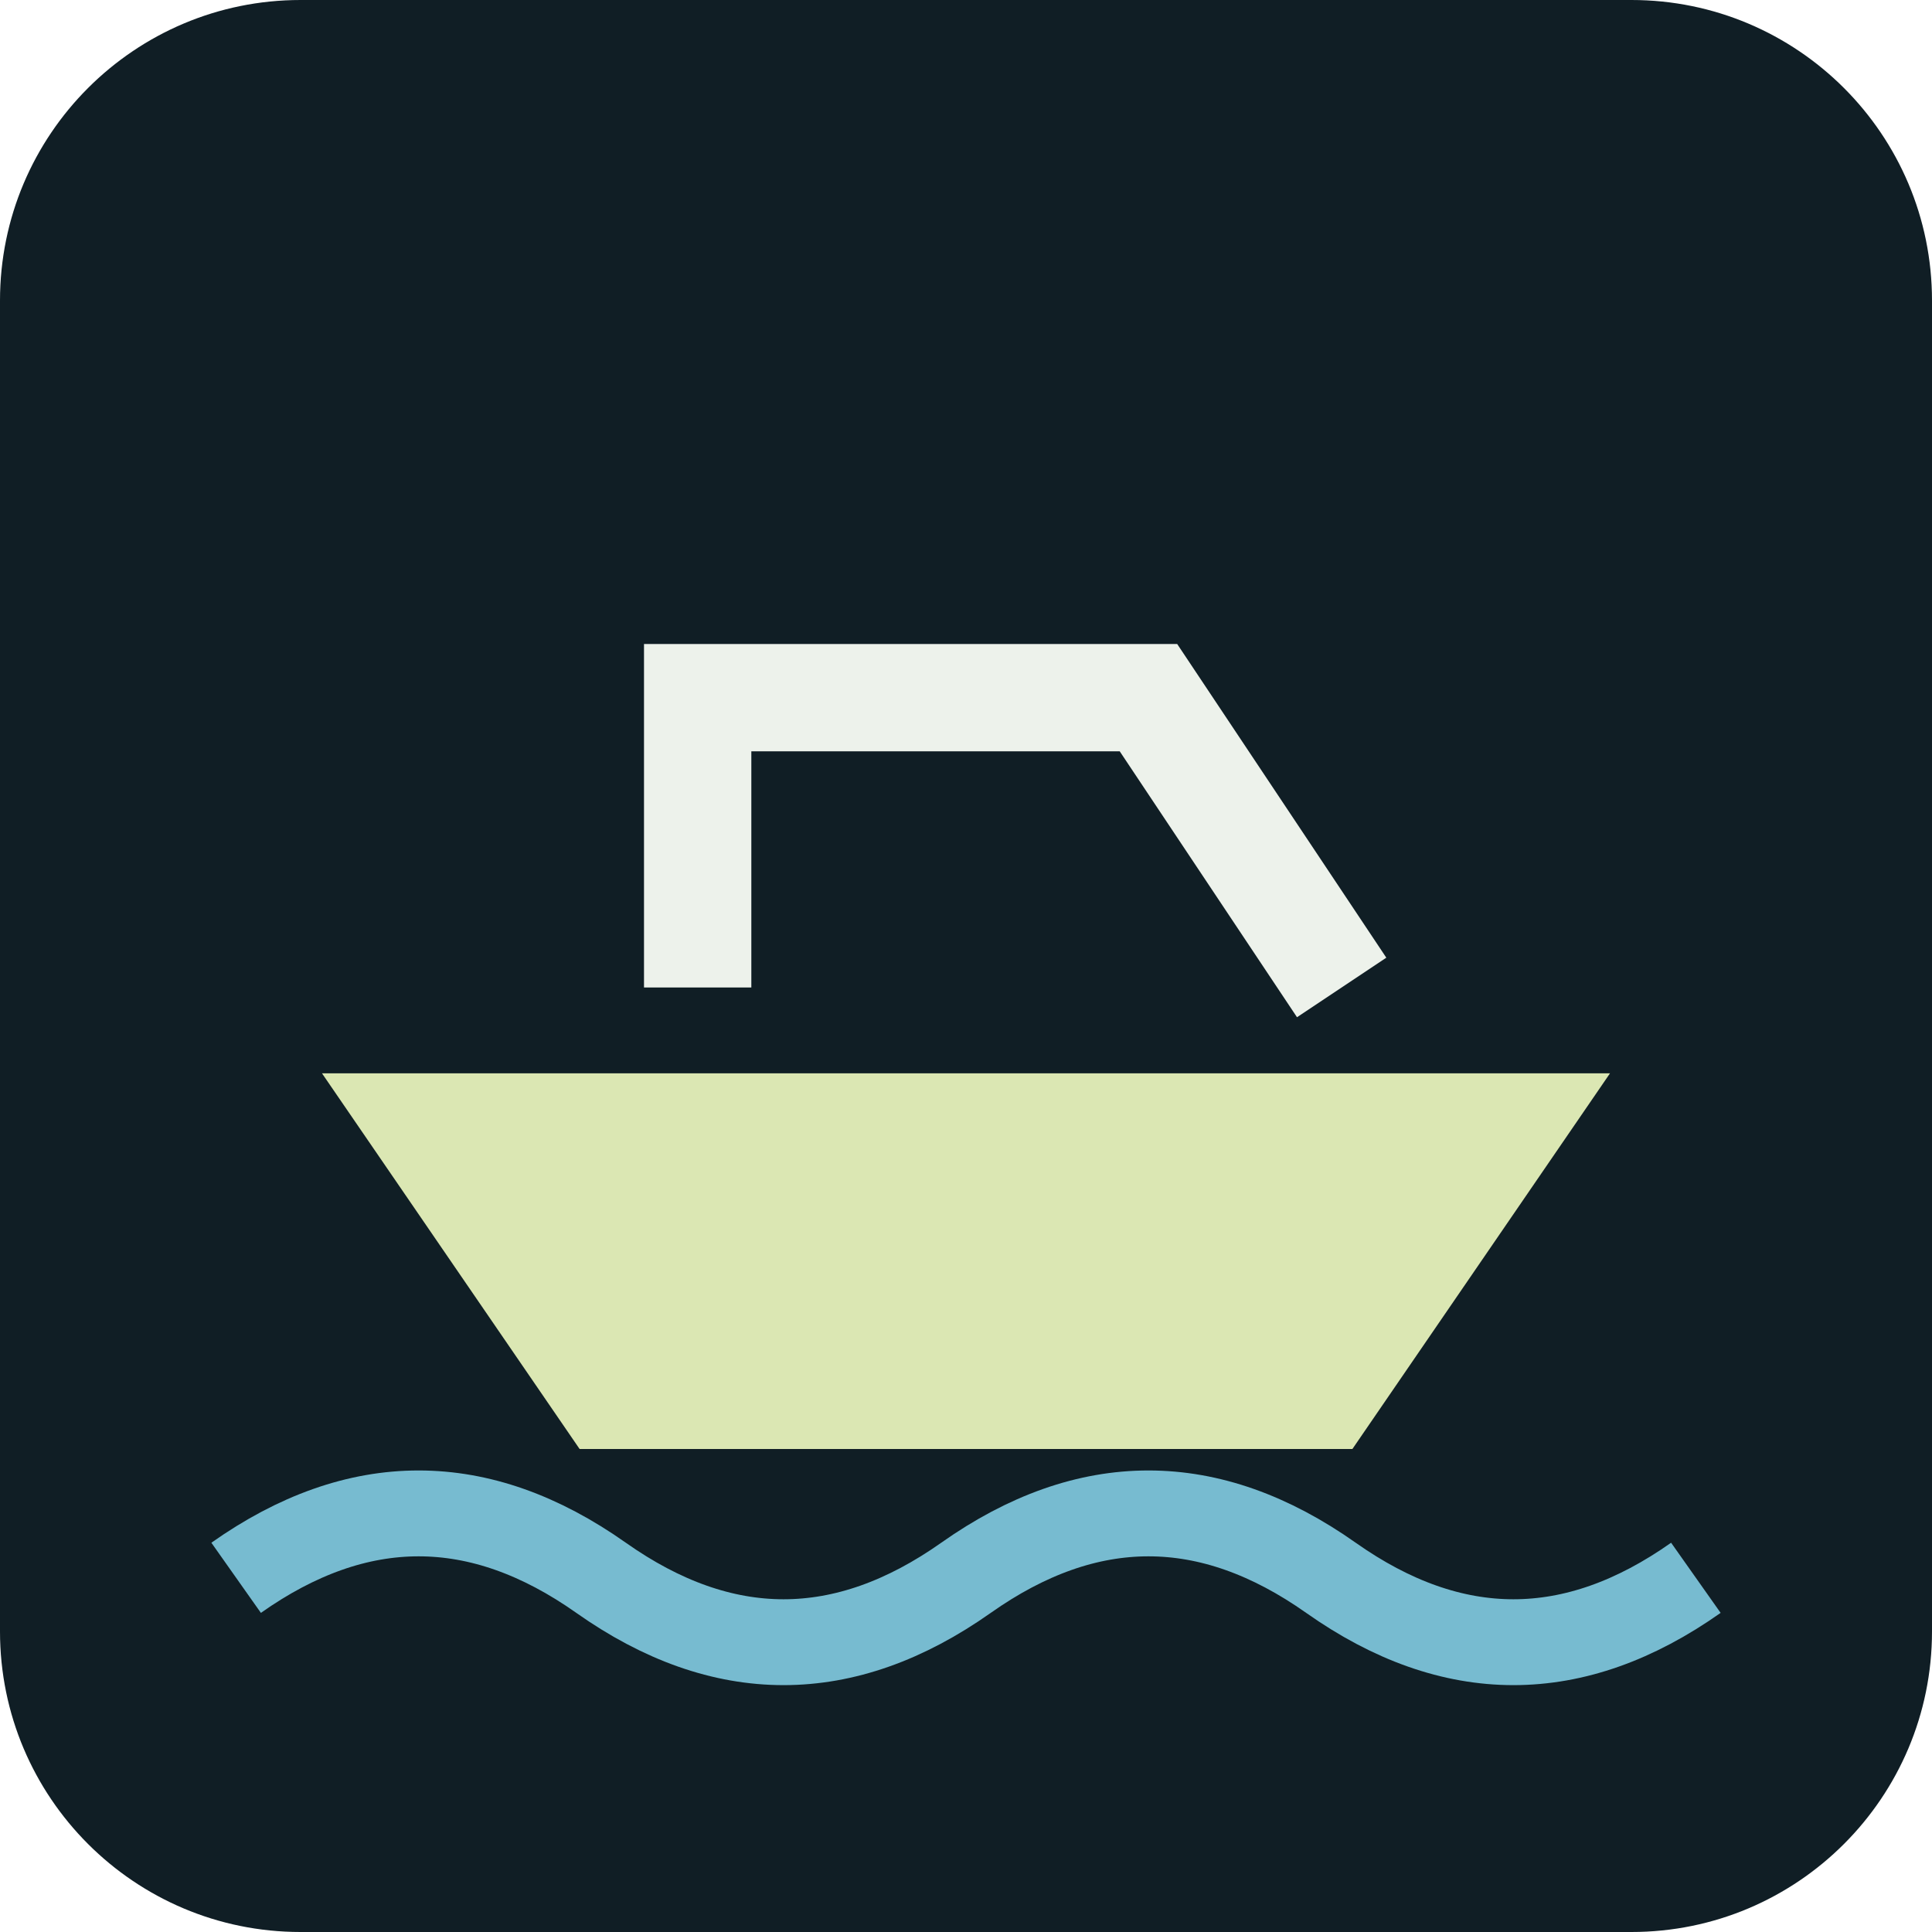
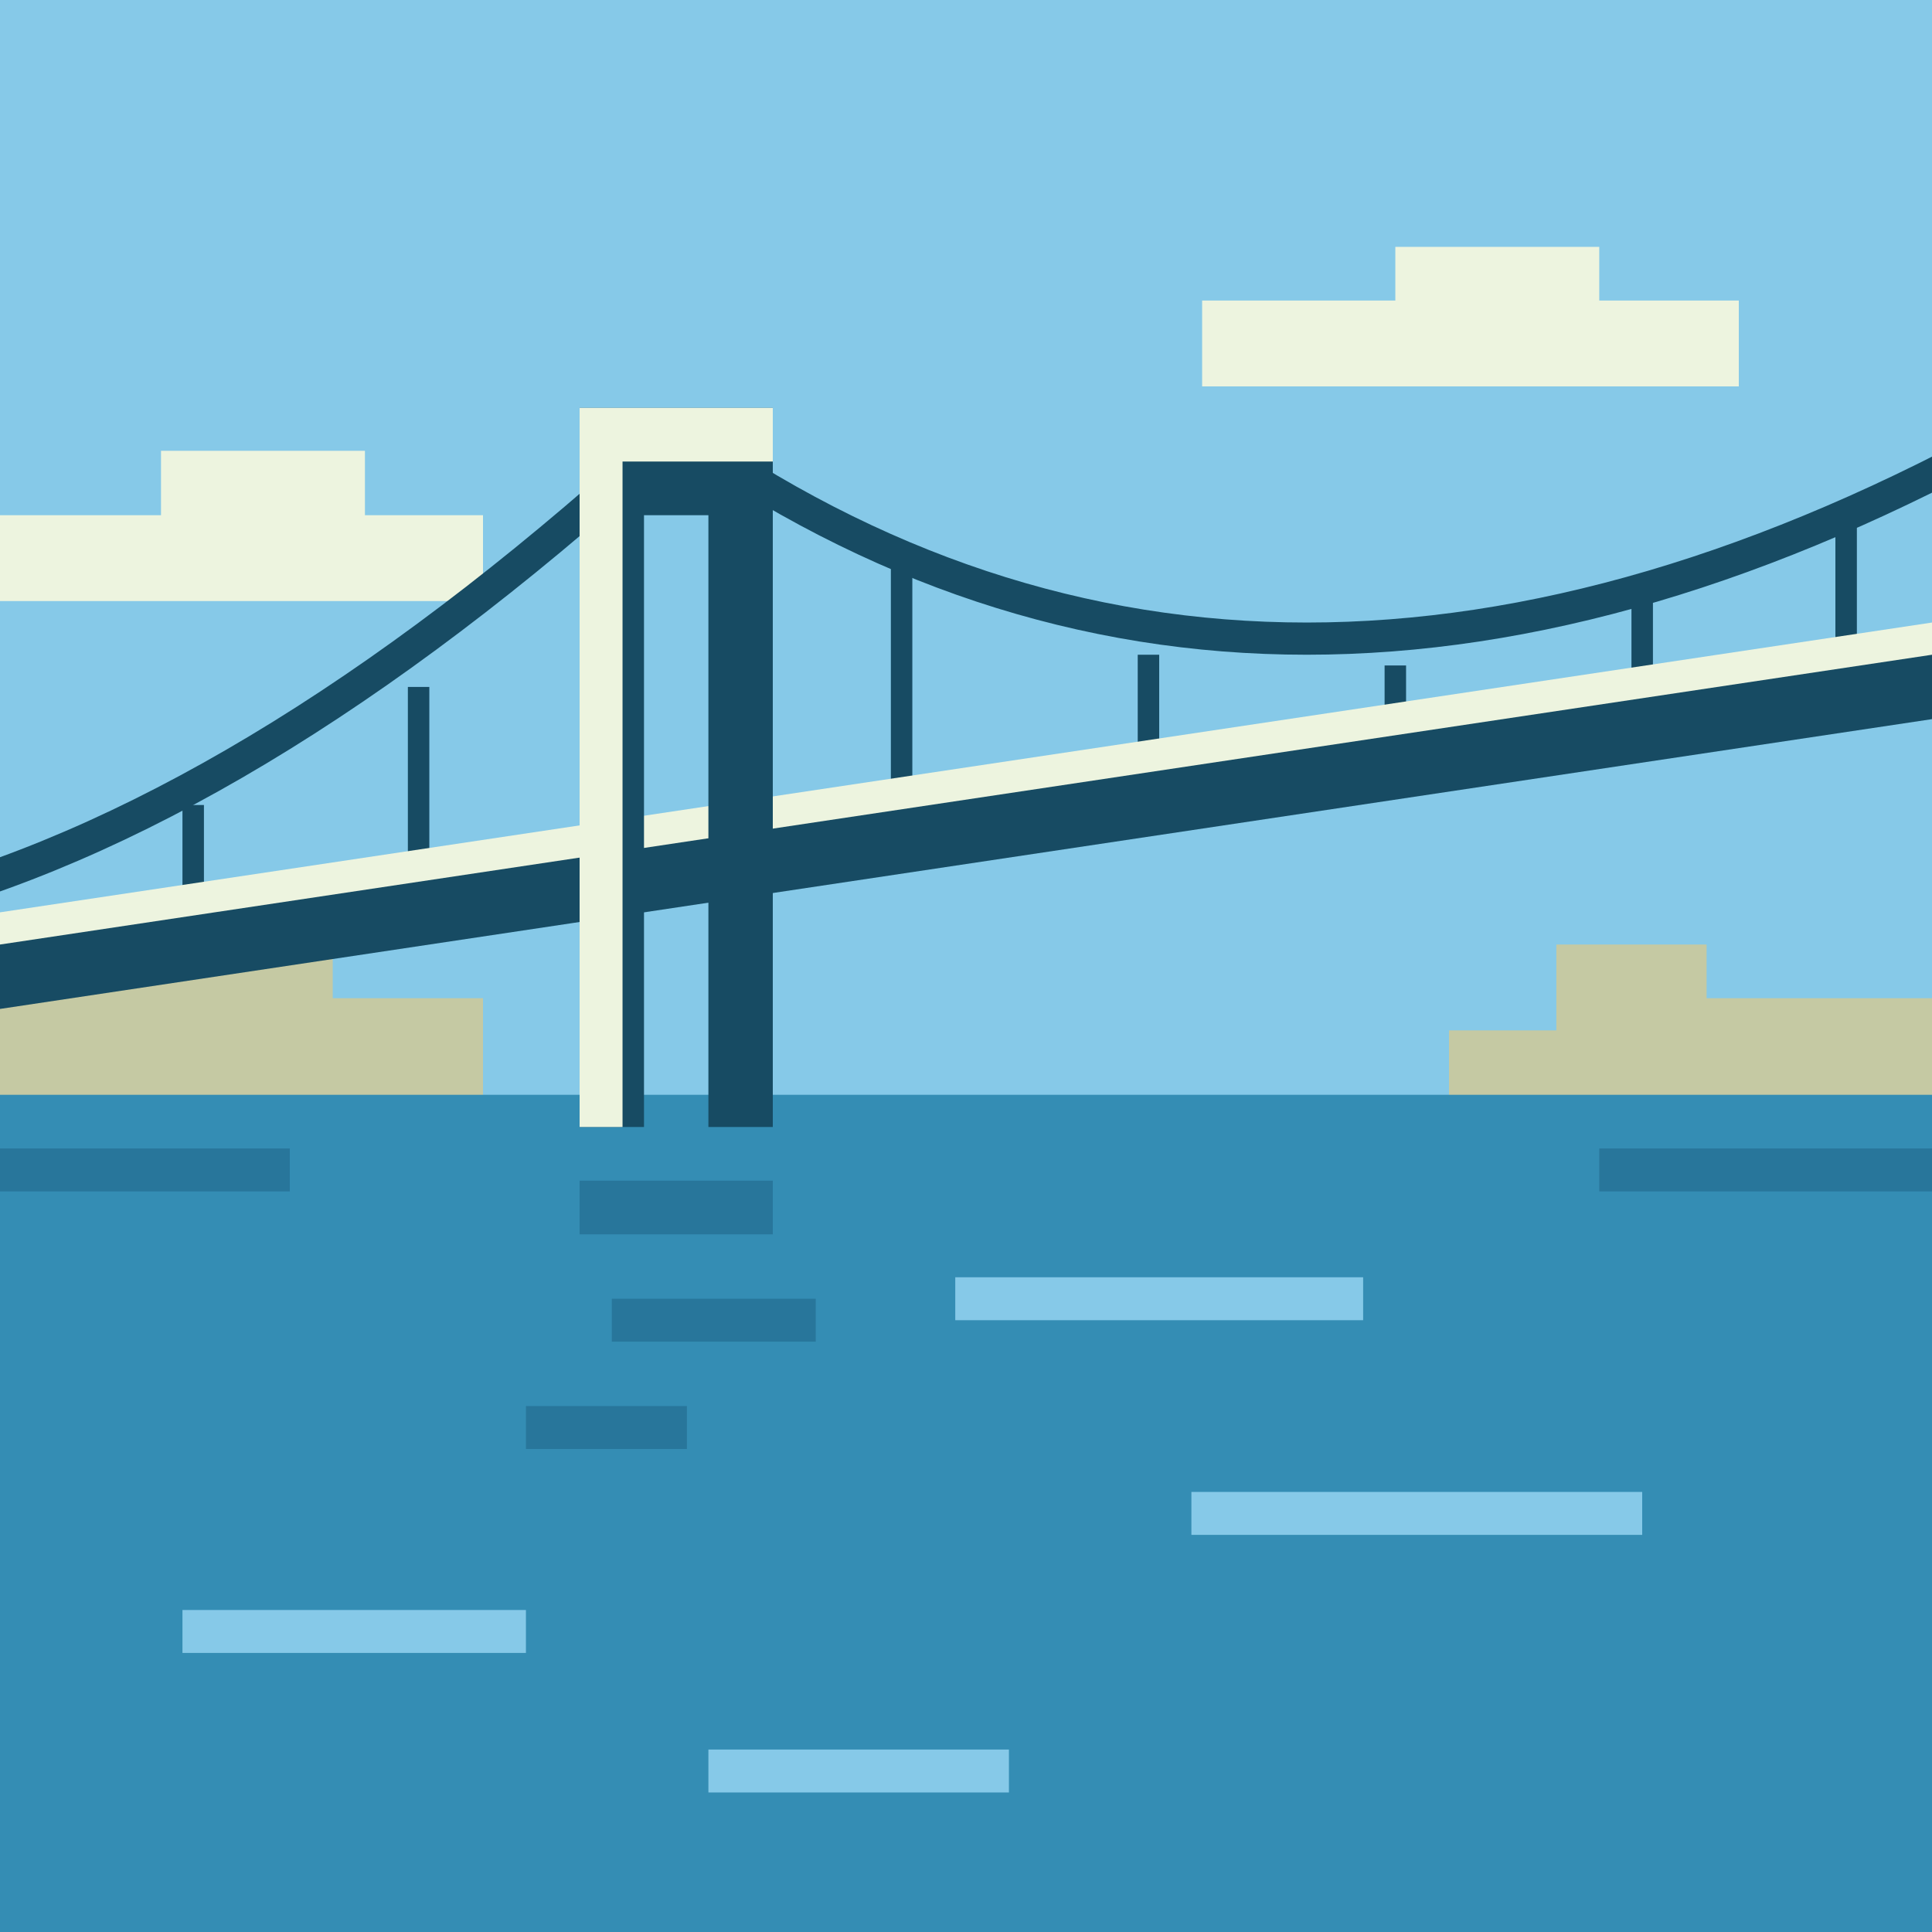
<svg xmlns="http://www.w3.org/2000/svg" viewBox="0 0 180 180">
-   <rect width="180" height="180" rx="28" fill="#101e25" />
-   <path d="M30 100h120l-24 35H54z" fill="#dbe7b3" />
-   <path d="M65 92V65h42l18 27" fill="none" stroke="#edf2eb" stroke-width="10" />
-   <path d="M22 147q17-12 34 0t34 0t34 0t34 0" fill="none" stroke="#77bbd0" stroke-width="8" />
+   <path fill="#86c9e8" d="M0 0h180v180H0z" />
+   <path fill="#edf4df" d="M112 28h18v-5h19v5h13v8h-50zM0 48h15v-6h19v6h11v8H0z" />
+   <path fill="#c5c9a3" d="M0 91h18v-7h13v9h14v10H0zM135 96h10v-8h14v5h21v10h-45z" />
+   <path fill="#348db4" d="M0 102h180v78H0z" />
+   <g fill="none" stroke="#174b63">
+     <path stroke-width="3" d="M-8 84Q25 75 63 40Q118 79 188 40" />
+     <path stroke-width="2" d="M18 75v10m21-21v18m45-30v23m23-14v10m23-9v6m23-13v10m19-16v13" />
+   </g>
+   <path fill="#174b63" d="m0 86 180-27v8L0 94z" />
+   <path fill="#edf4df" d="m0 85 180-27v3L0 88z" />
+   <path fill="#174b63" d="M54 38h18v67h-6V48h-6v57h-6z" />
+   <path fill="#edf4df" d="M54 38h4v67h-4zM58 38h14v5H58z" />
+   <path fill="#28769b" d="M54 110h18v5H54zM57 121h19v4H57zM49 131h15v4H49zM0 107h27v4H0zM149 107h31v4h-31z" />
+   <path fill="#86c9e8" d="M89 119h38v4H89zM111 139h42v4h-42zM17 150h32v4H17zM66 163h28v4H66z" />
</svg>
